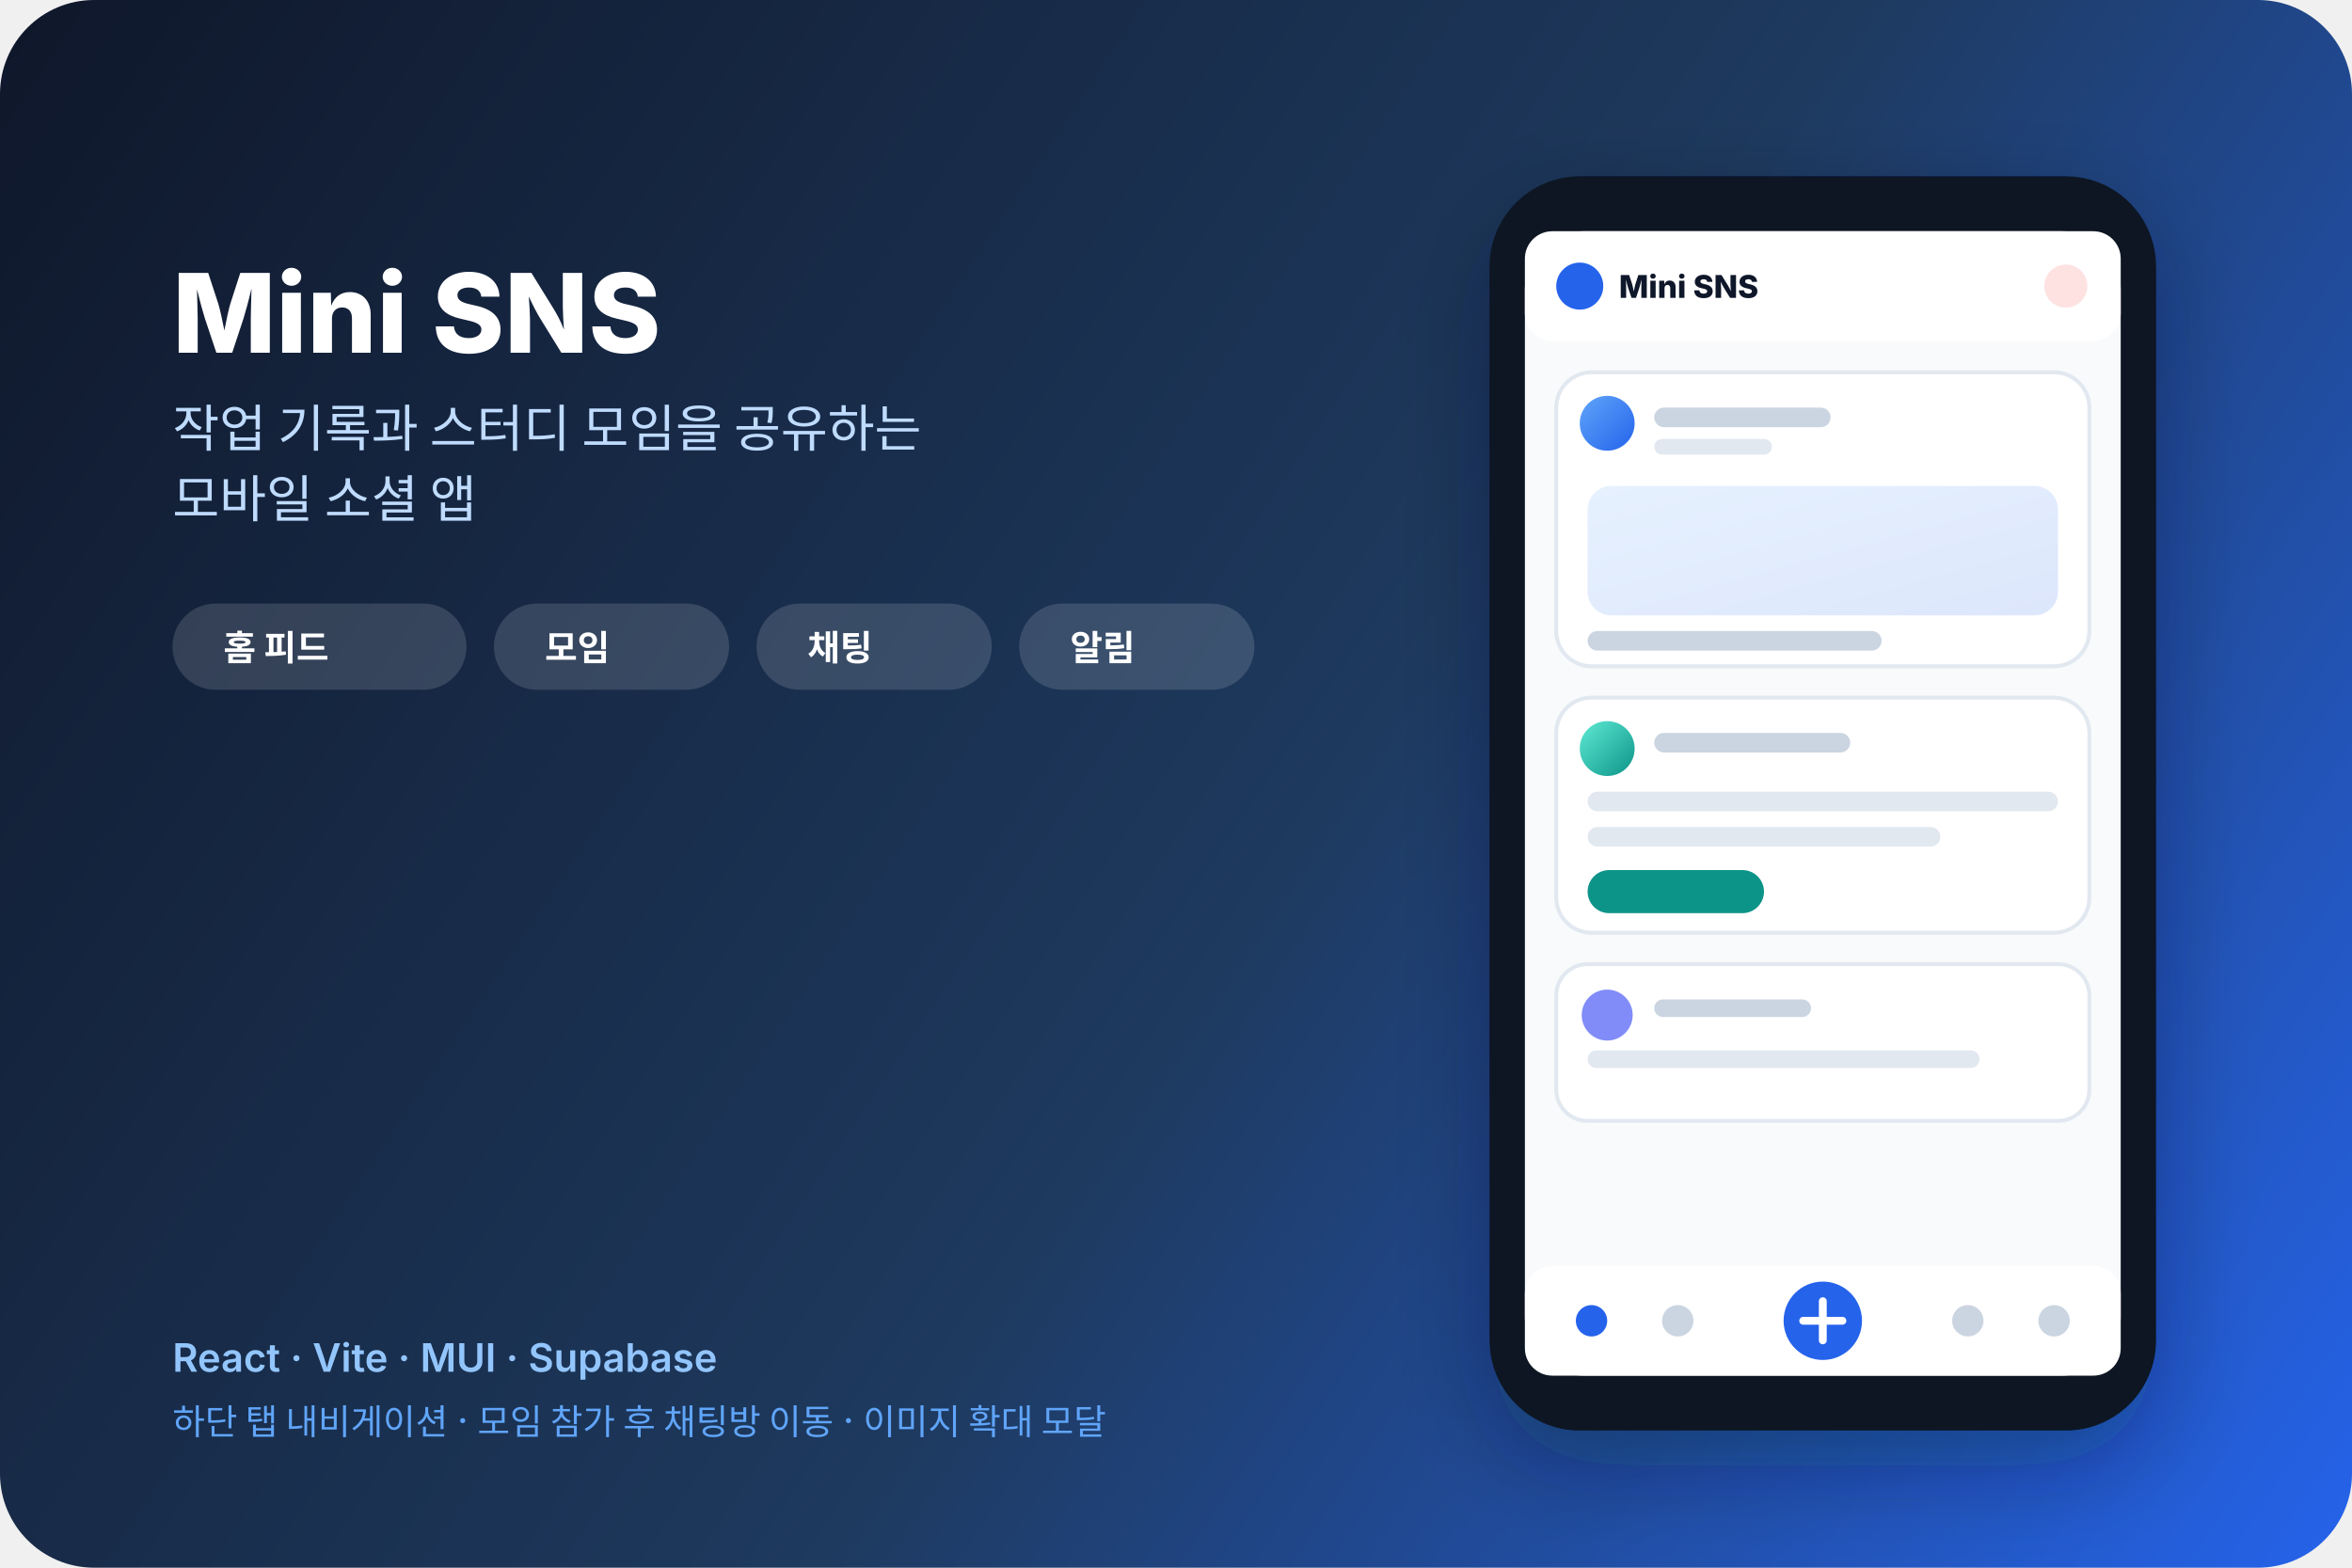
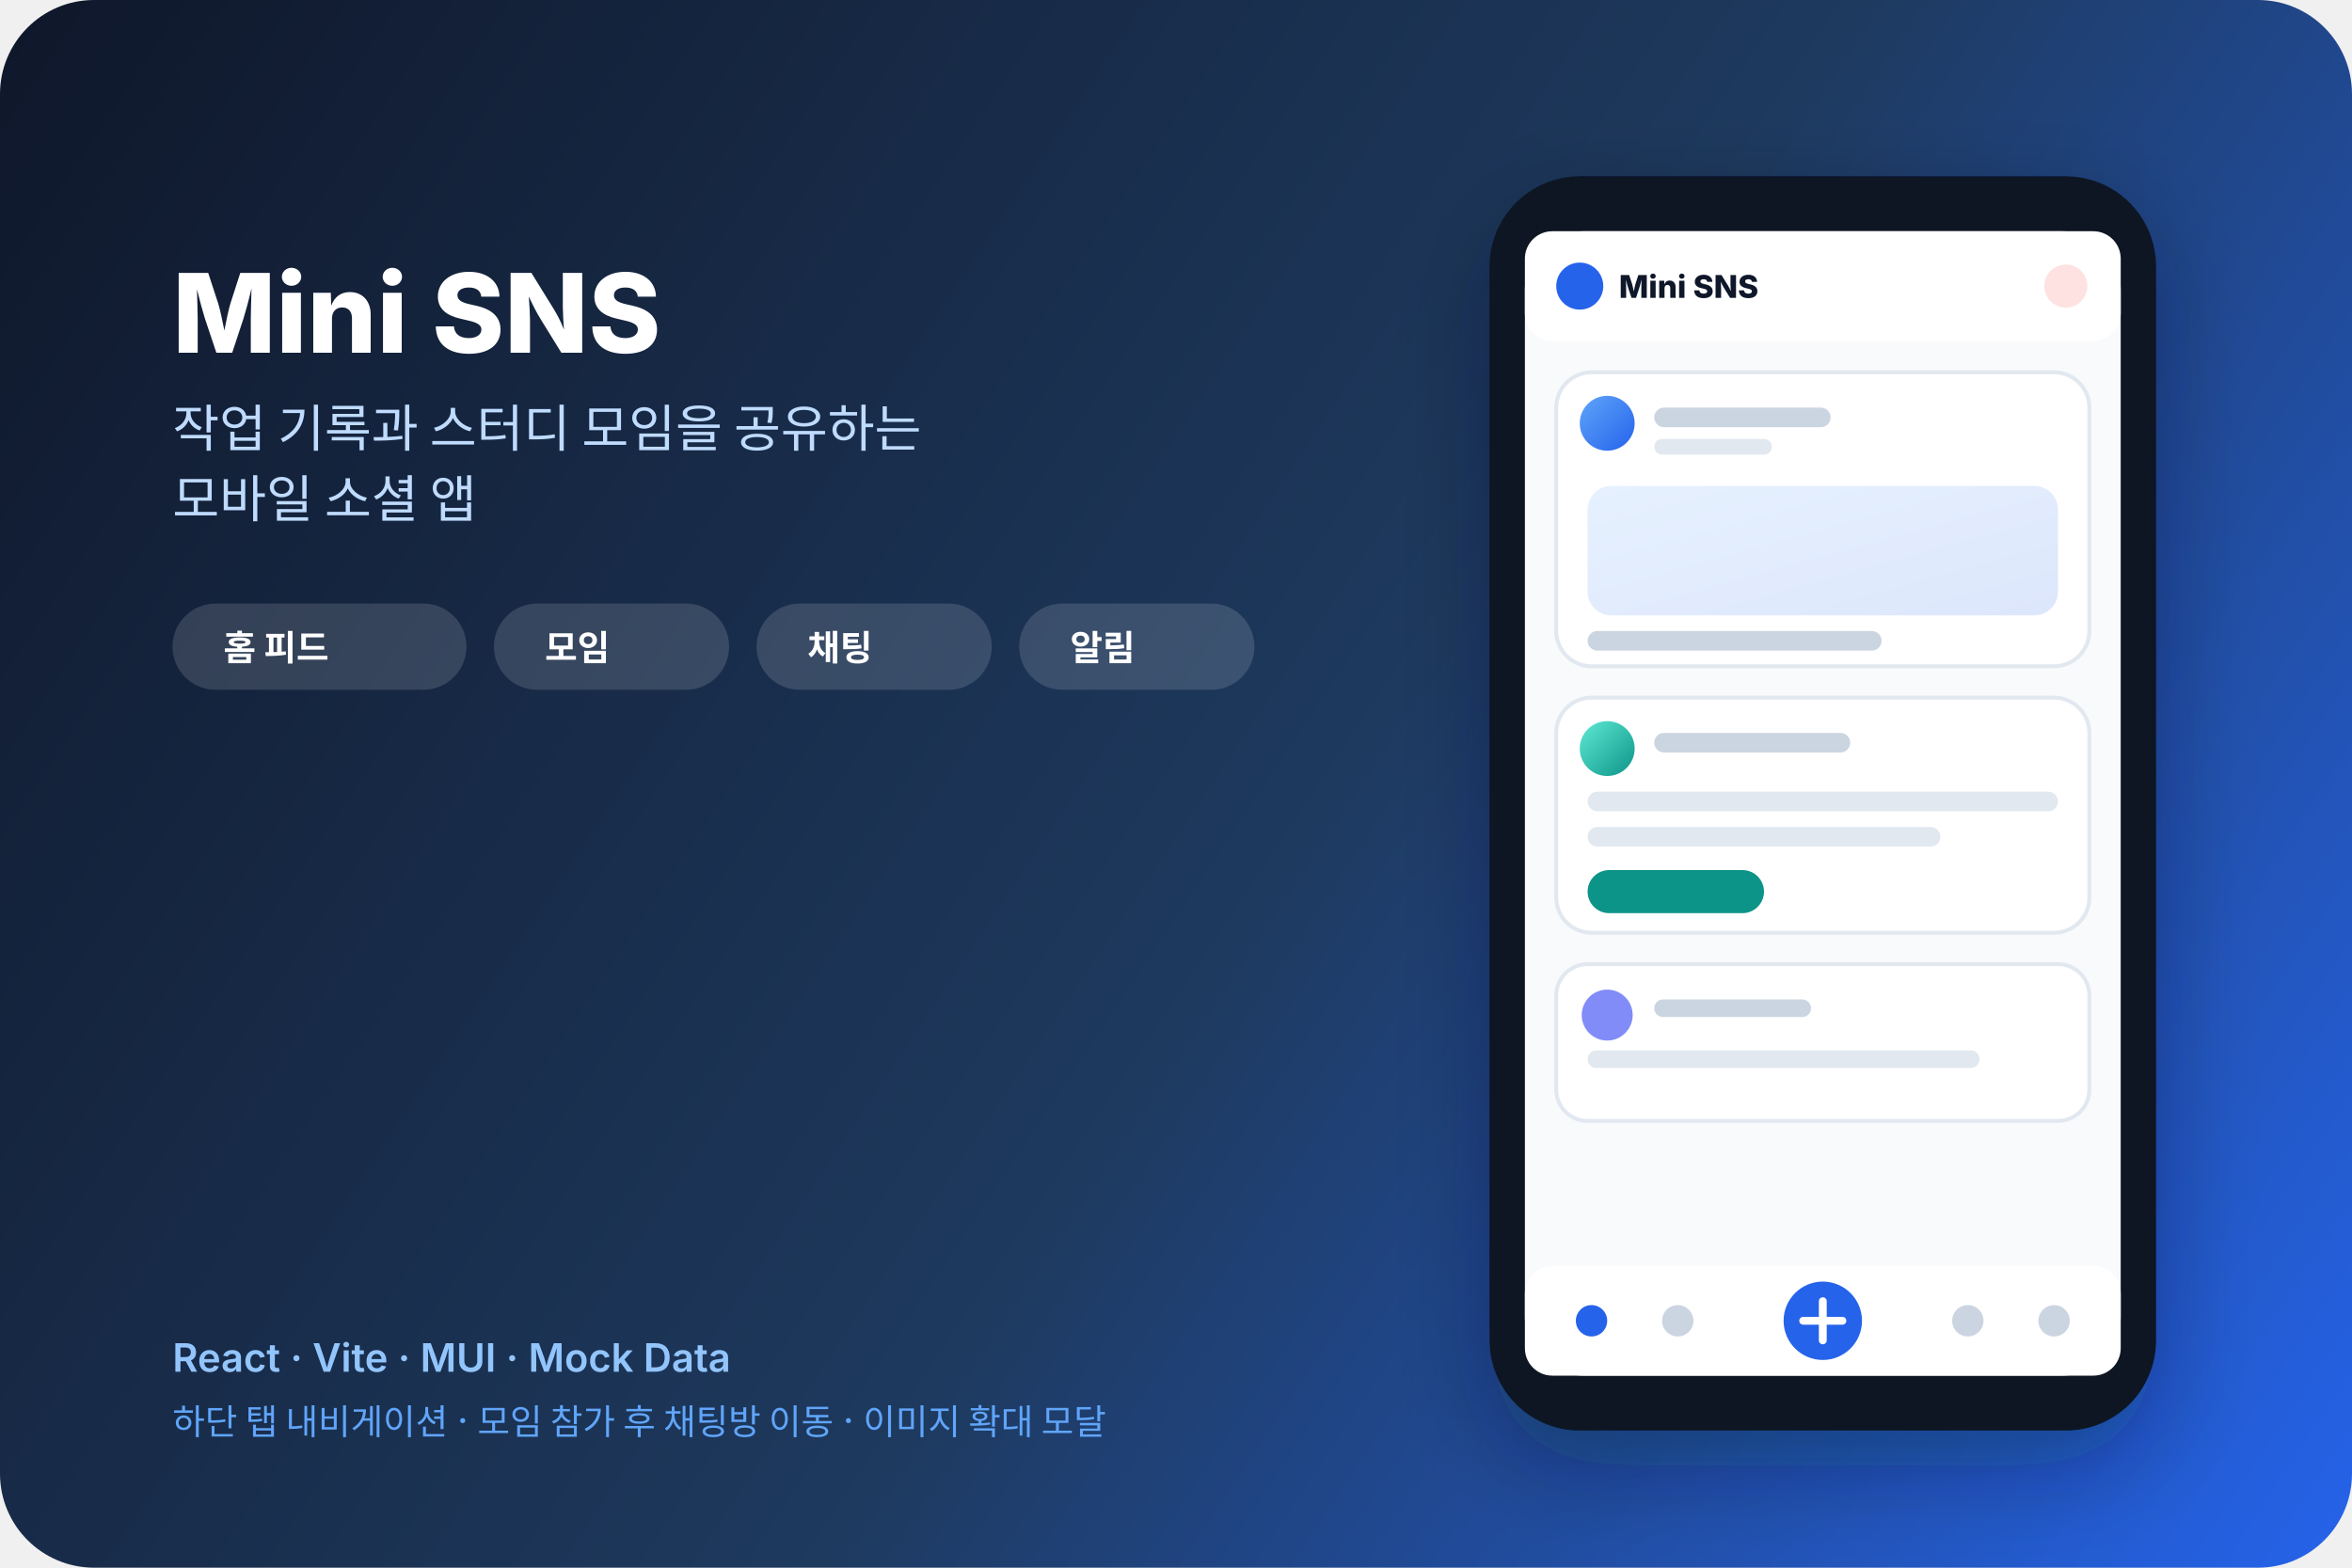
<svg xmlns="http://www.w3.org/2000/svg" width="1200" height="800" viewBox="0 0 1200 800" fill="none">
  <defs>
    <linearGradient id="bg2" x1="0" y1="0" x2="1200" y2="800" gradientUnits="userSpaceOnUse">
      <stop stop-color="#0F172A" />
      <stop offset="0.55" stop-color="#1E3A5F" />
      <stop offset="1" stop-color="#2563EB" />
    </linearGradient>
    <linearGradient id="cardBlue" x1="0" y1="0" x2="1" y2="1">
      <stop stop-color="#60A5FA" />
      <stop offset="1" stop-color="#2563EB" />
    </linearGradient>
    <linearGradient id="cardTeal" x1="0" y1="0" x2="1" y2="1">
      <stop stop-color="#5EEAD4" />
      <stop offset="1" stop-color="#0D9488" />
    </linearGradient>
    <filter id="shadow2" x="-20%" y="-20%" width="140%" height="140%">
      <feDropShadow dx="0" dy="18" stdDeviation="24" flood-color="#0F172A" flood-opacity="0.35" />
    </filter>
  </defs>
  <rect width="1200" height="800" rx="48" fill="url(#bg2)" />
  <text x="88" y="180" fill="white" font-family="Inter, Pretendard, Arial, sans-serif" font-size="56" font-weight="800">Mini SNS</text>
  <text x="88" y="228" fill="#BFDBFE" font-family="Inter, Pretendard, Arial, sans-serif" font-size="26" font-weight="500">작업 기록과 스터디 모임을 공유하는</text>
  <text x="88" y="264" fill="#BFDBFE" font-family="Inter, Pretendard, Arial, sans-serif" font-size="26" font-weight="500">모바일 소셜 앱</text>
  <rect x="88" y="308" width="150" height="44" rx="22" fill="white" fill-opacity="0.14" />
  <text x="114" y="337" fill="white" font-family="Inter, Pretendard, Arial, sans-serif" font-size="18" font-weight="700">홈 피드</text>
  <rect x="252" y="308" width="120" height="44" rx="22" fill="white" fill-opacity="0.14" />
  <text x="278" y="337" fill="white" font-family="Inter, Pretendard, Arial, sans-serif" font-size="18" font-weight="700">모임</text>
  <rect x="386" y="308" width="120" height="44" rx="22" fill="white" fill-opacity="0.14" />
  <text x="412" y="337" fill="white" font-family="Inter, Pretendard, Arial, sans-serif" font-size="18" font-weight="700">채팅</text>
  <rect x="520" y="308" width="120" height="44" rx="22" fill="white" fill-opacity="0.14" />
  <text x="546" y="337" fill="white" font-family="Inter, Pretendard, Arial, sans-serif" font-size="18" font-weight="700">알림</text>
-   <text x="88" y="700" fill="#93C5FD" font-family="Inter, Pretendard, Arial, sans-serif" font-size="20" font-weight="600">React · Vite · MUI · Supabase</text>
+   <text x="88" y="700" fill="#93C5FD" font-family="Inter, Pretendard, Arial, sans-serif" font-size="20" font-weight="600">React · Vite · MUI · Mock Data</text>
  <text x="88" y="732" fill="#60A5FA" font-family="Inter, Pretendard, Arial, sans-serif" font-size="18" font-weight="500">하단 탭 내비게이션 · 모임 참가 후 채팅방 이동 · 이미지 확대 모달</text>
  <g filter="url(#shadow2)">
    <rect x="760" y="90" width="340" height="640" rx="46" fill="#0B1220" />
    <rect x="778" y="118" width="304" height="584" rx="30" fill="#F8FAFC" />
  </g>
  <rect x="778" y="118" width="304" height="56" rx="14" fill="#FFFFFF" />
  <circle cx="806" cy="146" r="12" fill="#2563EB" />
  <text x="826" y="152" fill="#0F172A" font-family="Inter, Pretendard, Arial, sans-serif" font-size="16" font-weight="800">Mini SNS</text>
  <circle cx="1054" cy="146" r="11" fill="#FEE2E2" />
  <rect x="794" y="190" width="272" height="150" rx="18" fill="#FFFFFF" stroke="#E2E8F0" stroke-width="2" />
  <circle cx="820" cy="216" r="14" fill="url(#cardBlue)" />
  <rect x="844" y="208" width="90" height="10" rx="5" fill="#CBD5E1" />
  <rect x="844" y="224" width="60" height="8" rx="4" fill="#E2E8F0" />
  <rect x="810" y="248" width="240" height="66" rx="12" fill="url(#cardBlue)" opacity="0.16" />
  <rect x="810" y="322" width="150" height="10" rx="5" fill="#CBD5E1" />
  <rect x="794" y="356" width="272" height="120" rx="18" fill="#FFFFFF" stroke="#E2E8F0" stroke-width="2" />
  <circle cx="820" cy="382" r="14" fill="url(#cardTeal)" />
  <rect x="844" y="374" width="100" height="10" rx="5" fill="#CBD5E1" />
  <rect x="810" y="404" width="240" height="10" rx="5" fill="#E2E8F0" />
  <rect x="810" y="422" width="180" height="10" rx="5" fill="#E2E8F0" />
  <rect x="810" y="444" width="90" height="22" rx="11" fill="#0D9488" />
  <rect x="794" y="492" width="272" height="80" rx="16" fill="#FFFFFF" stroke="#E2E8F0" stroke-width="2" />
  <circle cx="820" cy="518" r="13" fill="#818CF8" />
  <rect x="844" y="510" width="80" height="9" rx="4.5" fill="#CBD5E1" />
  <rect x="810" y="536" width="200" height="9" rx="4.5" fill="#E2E8F0" />
  <rect x="778" y="646" width="304" height="56" rx="14" fill="#FFFFFF" />
  <circle cx="812" cy="674" r="8" fill="#2563EB" />
  <circle cx="856" cy="674" r="8" fill="#CBD5E1" />
  <circle cx="1004" cy="674" r="8" fill="#CBD5E1" />
  <circle cx="1048" cy="674" r="8" fill="#CBD5E1" />
  <circle cx="930" cy="674" r="20" fill="#2563EB" />
  <path d="M930 664v20M920 674h20" stroke="white" stroke-width="4" stroke-linecap="round" />
</svg>
